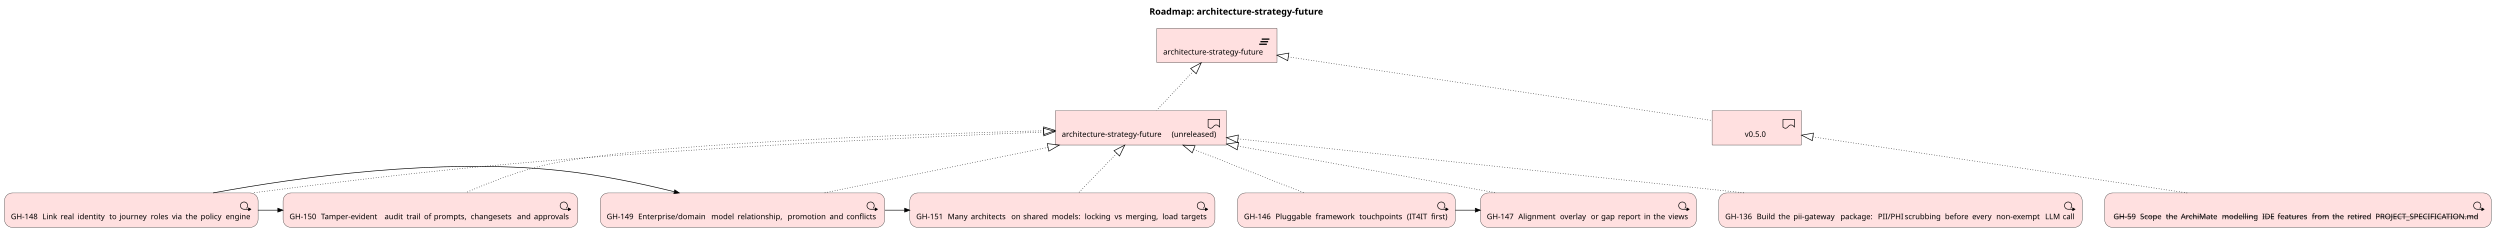
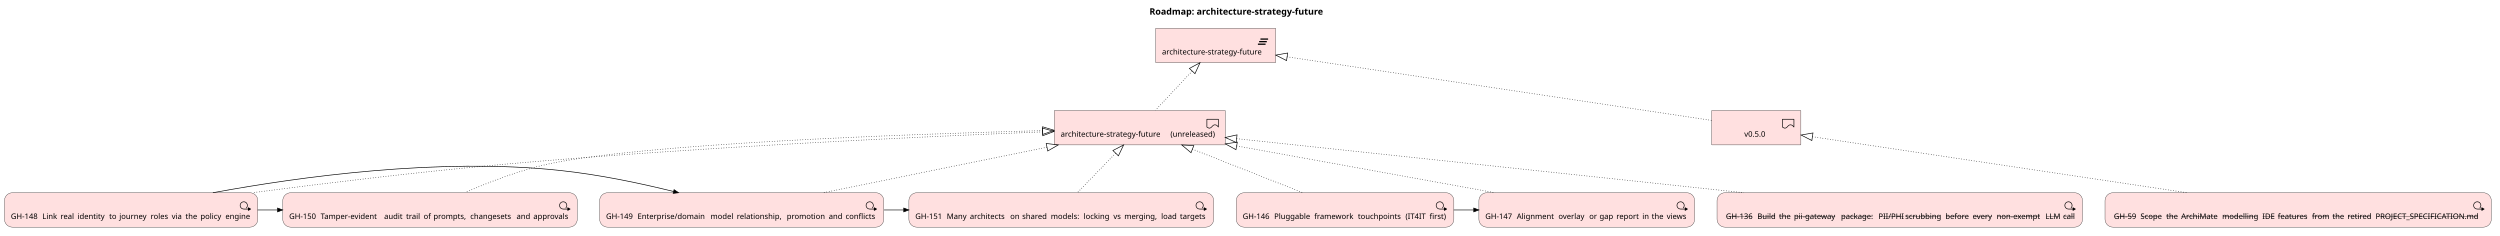
- <svg xmlns="http://www.w3.org/2000/svg" version="1.1" data-diagram-type="DESCRIPTION" style="width:3917px;height:370px;background:#FFFFFF;" width="3917px" height="370px" viewBox="0 0 3917 370" zoomAndPan="magnify" preserveAspectRatio="none" contentStyleType="text/css">
+ <svg xmlns="http://www.w3.org/2000/svg" version="1.1" data-diagram-type="DESCRIPTION" style="width:3921px;height:370px;background:#FFFFFF;" width="3921px" height="370px" viewBox="0 0 3921 370" zoomAndPan="magnify" preserveAspectRatio="none" contentStyleType="text/css">
  <defs />
  <g font-family="sans-serif" lengthAdjust="spacing">
    <g class="title" data-source-line="3">
-       <text x="1800.786" y="22.995" fill="#000" font-size="14" textLength="308.807" font-weight="700">Roadmap: architecture-strategy-future</text>
+       <text x="1802.786" y="22.995" fill="#000" font-size="14" textLength="308.807" font-weight="700">Roadmap: architecture-strategy-future</text>
    </g>
    <g class="entity" data-qualified-name="e_idfa88da4631d754" id="ent0001" data-source-line="314">
      <rect x="1653.5" y="173.297" width="268.332" height="53.969" fill="#FFE0E0" style="stroke:#181818;stroke-width:0.5;" rx="0.5" ry="0.5" />
      <path d="M1892.877,186.577 A0.5,0.5 0 0 0 1892.377,187.077 L1892.377,199.284 A0.5,0.5 0 0 0 1892.578,199.686 C1894.45,201.081 1895.945,201.598 1897.231,201.495 C1898.516,201.392 1899.497,200.671 1900.334,199.846 C1901.172,199.022 1901.905,198.076 1902.713,197.374 C1903.521,196.671 1904.361,196.212 1905.508,196.245 C1906.941,196.287 1907.836,196.75 1908.578,197.388 C1909.32,198.025 1909.888,198.86 1910.557,199.616 A0.5,0.5 0 0 0 1911.432,199.286 C1911.435,196.837 1911.432,187.077 1911.432,187.077 A0.5,0.5 0 0 0 1910.932,186.577 M1893.377,187.577 L1910.432,187.577 C1910.432,188.234 1910.434,194.724 1910.432,197.975 C1910.056,197.513 1909.737,197.062 1909.231,196.627 C1908.358,195.877 1907.185,195.292 1905.537,195.244 C1904.097,195.203 1902.97,195.824 1902.057,196.617 C1901.144,197.411 1900.402,198.376 1899.633,199.133 C1898.864,199.89 1898.109,200.42 1897.151,200.496 C1896.235,200.569 1895.019,200.178 1893.377,199" fill="#000" />
      <text x="1663.5" y="214.436" fill="#000" font-size="12" textLength="168.305" font-family="Verdana">architecture-strategy-future</text>
      <text x="1831.805" y="214.436" fill="#000" font-size="12" font-family="Verdana"> </text>
      <text x="1835.619" y="214.436" fill="#000" font-size="12" textLength="76.213" font-family="Verdana">(unreleased)</text>
    </g>
    <g class="entity" data-qualified-name="e_iddbc122391d5f56" id="ent0002" data-source-line="314">
-       <rect x="2682.5" y="173.297" width="140" height="53.969" fill="#FFE0E0" style="stroke:#181818;stroke-width:0.5;" rx="0.5" ry="0.5" />
-       <path d="M2793.545,186.577 A0.5,0.5 0 0 0 2793.045,187.077 L2793.045,199.284 A0.5,0.5 0 0 0 2793.246,199.686 C2795.117,201.081 2796.613,201.598 2797.898,201.495 C2799.184,201.392 2800.164,200.671 2801.002,199.846 C2801.84,199.022 2802.573,198.076 2803.381,197.374 C2804.189,196.671 2805.029,196.212 2806.176,196.245 C2807.609,196.287 2808.504,196.75 2809.246,197.388 C2809.988,198.025 2810.556,198.86 2811.225,199.616 A0.5,0.5 0 0 0 2812.1,199.286 C2812.103,196.837 2812.1,187.077 2812.1,187.077 A0.5,0.5 0 0 0 2811.6,186.577 M2794.045,187.577 L2811.1,187.577 C2811.1,188.234 2811.102,194.724 2811.1,197.975 C2810.724,197.513 2810.405,197.062 2809.899,196.627 C2809.026,195.877 2807.853,195.292 2806.205,195.244 C2804.765,195.203 2803.638,195.824 2802.725,196.617 C2801.812,197.411 2801.07,198.376 2800.301,199.133 C2799.532,199.89 2798.777,200.42 2797.819,200.496 C2796.903,200.569 2795.687,200.178 2794.045,199" fill="#000" />
-       <text x="2733.683" y="214.436" fill="#000" font-size="12" textLength="37.635" font-family="Verdana">v0.5.0</text>
+       <rect x="2684.5" y="173.297" width="140" height="53.969" fill="#FFE0E0" style="stroke:#181818;stroke-width:0.5;" rx="0.5" ry="0.5" />
+       <path d="M2795.545,186.577 A0.5,0.5 0 0 0 2795.045,187.077 L2795.045,199.284 A0.5,0.5 0 0 0 2795.246,199.686 C2797.117,201.081 2798.613,201.598 2799.898,201.495 C2801.184,201.392 2802.164,200.671 2803.002,199.846 C2803.84,199.022 2804.573,198.076 2805.381,197.374 C2806.189,196.671 2807.029,196.212 2808.176,196.245 C2809.609,196.287 2810.504,196.75 2811.246,197.388 C2811.988,198.025 2812.556,198.86 2813.225,199.616 A0.5,0.5 0 0 0 2814.1,199.286 C2814.103,196.837 2814.1,187.077 2814.1,187.077 A0.5,0.5 0 0 0 2813.6,186.577 M2796.045,187.577 L2813.1,187.577 C2813.1,188.234 2813.102,194.724 2813.1,197.975 C2812.724,197.513 2812.405,197.062 2811.899,196.627 C2811.026,195.877 2809.853,195.292 2808.205,195.244 C2806.765,195.203 2805.638,195.824 2804.725,196.617 C2803.812,197.411 2803.07,198.376 2802.301,199.133 C2801.532,199.89 2800.777,200.42 2799.819,200.496 C2798.903,200.569 2797.687,200.178 2796.045,199" fill="#000" />
+       <text x="2735.683" y="214.436" fill="#000" font-size="12" textLength="37.635" font-family="Verdana">v0.5.0</text>
    </g>
    <g class="entity" data-qualified-name="e_id29b6db45badb5c" id="ent0003" data-source-line="320">
      <rect x="1812.5" y="44.297" width="188.305" height="53.969" fill="#FFE0E0" style="stroke:#181818;stroke-width:0.5;" rx="0.5" ry="0.5" />
      <path d="M1976.878,60.297 L1976.878,62.297 L1988.897,62.297 L1988.897,60.297 M1974.842,64.318 L1974.842,66.318 L1986.862,66.318 L1986.862,64.318 M1972.901,68.318 L1972.901,70.319 L1984.922,70.319 L1984.922,68.318" fill="#000" />
      <text x="1822.5" y="85.436" fill="#000" font-size="12" textLength="168.305" font-family="Verdana">architecture-strategy-future</text>
    </g>
    <g class="entity" data-qualified-name="e_idba39f660790450" id="ent0004" data-source-line="311">
      <rect x="2319.5" y="302.297" width="338.398" height="53.969" fill="#FFE0E0" style="stroke:#181818;stroke-width:0.5;" rx="12.5" ry="12.5" />
      <path d="M2636.205,315.977 C2635.944,315.961 2635.68,315.962 2635.417,315.98 C2634.714,316.028 2634.011,316.197 2633.337,316.494 C2630.642,317.681 2629.151,320.606 2629.772,323.485 C2630.386,326.329 2632.899,328.364 2635.799,328.384 A0.5,0.5 0 0 0 2635.841,328.386 L2642.419,328.386 L2642.419,330.13 A0.5,0.5 0 0 0 2643.173,330.56 L2647.009,328.318 A0.5,0.5 0 0 0 2647.071,328.166 A0.5,0.5 0 0 0 2647.19,328.133 A0.5,0.5 0 0 0 2647.147,327.978 A0.5,0.5 0 0 0 2647.046,327.607 A0.5,0.5 0 0 0 2647.003,327.451 L2643.167,325.263 A0.5,0.5 0 0 0 2642.419,325.697 L2642.419,327.386 L2635.944,327.386 A0.5,0.5 0 0 0 2635.894,327.384 C2633.417,327.409 2631.271,325.696 2630.749,323.275 C2630.226,320.854 2631.475,318.407 2633.741,317.408 C2636.007,316.409 2638.655,317.141 2640.089,319.16 C2641.523,321.179 2641.341,323.919 2639.651,325.73 A0.5,0.5 0 0 0 2639.675,326.437 A0.5,0.5 0 0 0 2640.382,326.412 C2642.391,324.258 2642.611,320.981 2640.905,318.58 C2639.786,317.004 2638.037,316.086 2636.205,315.977" fill="#000" />
      <text x="2329.5" y="343.436" fill="#000" font-size="12" textLength="45.557" font-family="Verdana">GH-147</text>
      <text x="2375.057" y="343.436" fill="#000" font-size="12" font-family="Verdana"> </text>
      <text x="2378.871" y="343.436" fill="#000" font-size="12" textLength="61.482" font-family="Verdana">Alignment</text>
      <text x="2440.354" y="343.436" fill="#000" font-size="12" font-family="Verdana"> </text>
      <text x="2444.168" y="343.436" fill="#000" font-size="12" textLength="44.549" font-family="Verdana">overlay</text>
      <text x="2488.717" y="343.436" fill="#000" font-size="12" font-family="Verdana"> </text>
      <text x="2492.531" y="343.436" fill="#000" font-size="12" textLength="12.275" font-family="Verdana">or</text>
      <text x="2504.807" y="343.436" fill="#000" font-size="12" font-family="Verdana"> </text>
      <text x="2508.621" y="343.436" fill="#000" font-size="12" textLength="22.588" font-family="Verdana">gap</text>
      <text x="2531.209" y="343.436" fill="#000" font-size="12" font-family="Verdana"> </text>
      <text x="2535.023" y="343.436" fill="#000" font-size="12" textLength="36.914" font-family="Verdana">report</text>
      <text x="2571.938" y="343.436" fill="#000" font-size="12" font-family="Verdana"> </text>
      <text x="2575.752" y="343.436" fill="#000" font-size="12" textLength="10.939" font-family="Verdana">in</text>
      <text x="2586.691" y="343.436" fill="#000" font-size="12" font-family="Verdana"> </text>
      <text x="2590.506" y="343.436" fill="#000" font-size="12" textLength="19.693" font-family="Verdana">the</text>
      <text x="2610.199" y="343.436" fill="#000" font-size="12" font-family="Verdana"> </text>
      <text x="2614.014" y="343.436" fill="#000" font-size="12" textLength="33.885" font-family="Verdana">views</text>
    </g>
    <g class="entity" data-qualified-name="e_idc21d5f17bfc154" id="ent0005" data-source-line="311">
-       <rect x="2693" y="302.297" width="569.416" height="53.969" fill="#FFE0E0" style="stroke:#181818;stroke-width:0.5;" rx="12.5" ry="12.5" />
-       <path d="M3240.723,315.977 C3240.461,315.961 3240.198,315.962 3239.934,315.98 C3239.232,316.028 3238.528,316.197 3237.854,316.494 C3235.159,317.681 3233.668,320.606 3234.29,323.485 C3234.904,326.329 3237.416,328.364 3240.316,328.384 A0.5,0.5 0 0 0 3240.358,328.386 L3246.937,328.386 L3246.937,330.13 A0.5,0.5 0 0 0 3247.691,330.56 L3251.526,328.318 A0.5,0.5 0 0 0 3251.589,328.166 A0.5,0.5 0 0 0 3251.708,328.133 A0.5,0.5 0 0 0 3251.665,327.978 A0.5,0.5 0 0 0 3251.564,327.607 A0.5,0.5 0 0 0 3251.52,327.451 L3247.684,325.263 A0.5,0.5 0 0 0 3246.937,325.697 L3246.937,327.386 L3240.461,327.386 A0.5,0.5 0 0 0 3240.411,327.384 C3237.935,327.409 3235.789,325.696 3235.266,323.275 C3234.744,320.854 3235.992,318.407 3238.259,317.408 C3240.525,316.409 3243.172,317.141 3244.606,319.16 C3246.04,321.179 3245.858,323.919 3244.169,325.73 A0.5,0.5 0 0 0 3244.193,326.437 A0.5,0.5 0 0 0 3244.899,326.412 C3246.909,324.258 3247.128,320.981 3245.423,318.58 C3244.304,317.004 3242.555,316.086 3240.723,315.977" fill="#000" />
-       <text x="2703" y="343.436" fill="#000" font-size="12" textLength="45.557" font-family="Verdana">GH-136</text>
-       <text x="2748.557" y="343.436" fill="#000" font-size="12" font-family="Verdana"> </text>
-       <text x="2752.371" y="343.436" fill="#000" font-size="12" textLength="30.123" font-family="Verdana">Build</text>
-       <text x="2782.494" y="343.436" fill="#000" font-size="12" font-family="Verdana"> </text>
-       <text x="2786.309" y="343.436" fill="#000" font-size="12" textLength="19.693" font-family="Verdana">the</text>
-       <text x="2806.002" y="343.436" fill="#000" font-size="12" font-family="Verdana"> </text>
-       <text x="2809.816" y="343.436" fill="#000" font-size="12" textLength="69.943" font-family="Verdana">pii-gateway</text>
-       <text x="2879.76" y="343.436" fill="#000" font-size="12" font-family="Verdana"> </text>
-       <text x="2883.574" y="343.436" fill="#000" font-size="12" textLength="54.914" font-family="Verdana">package:</text>
-       <text x="2938.488" y="343.436" fill="#000" font-size="12" font-family="Verdana"> </text>
-       <text x="2942.303" y="343.436" fill="#000" font-size="12" textLength="38.156" font-family="Verdana">PII/PHI</text>
-       <text x="2980.459" y="343.436" fill="#000" font-size="12" font-family="Verdana"> </text>
-       <text x="2984.273" y="343.436" fill="#000" font-size="12" textLength="59.18" font-family="Verdana">scrubbing</text>
-       <text x="3043.453" y="343.436" fill="#000" font-size="12" font-family="Verdana"> </text>
-       <text x="3047.268" y="343.436" fill="#000" font-size="12" textLength="38.883" font-family="Verdana">before</text>
-       <text x="3086.15" y="343.436" fill="#000" font-size="12" font-family="Verdana"> </text>
-       <text x="3089.965" y="343.436" fill="#000" font-size="12" textLength="33.902" font-family="Verdana">every</text>
-       <text x="3123.867" y="343.436" fill="#000" font-size="12" font-family="Verdana"> </text>
-       <text x="3127.682" y="343.436" fill="#000" font-size="12" textLength="72.762" font-family="Verdana">non-exempt</text>
-       <text x="3200.443" y="343.436" fill="#000" font-size="12" font-family="Verdana"> </text>
-       <text x="3204.258" y="343.436" fill="#000" font-size="12" textLength="23.725" font-family="Verdana">LLM</text>
-       <text x="3227.982" y="343.436" fill="#000" font-size="12" font-family="Verdana"> </text>
-       <text x="3231.797" y="343.436" fill="#000" font-size="12" textLength="20.619" font-family="Verdana">call</text>
+       <rect x="2693" y="302.297" width="573.23" height="53.969" fill="#FFE0E0" style="stroke:#181818;stroke-width:0.5;" rx="12.5" ry="12.5" />
+       <path d="M3244.537,315.977 C3244.276,315.961 3244.012,315.962 3243.749,315.98 C3243.046,316.028 3242.343,316.197 3241.669,316.494 C3238.974,317.681 3237.483,320.606 3238.104,323.485 C3238.718,326.329 3241.231,328.364 3244.131,328.384 A0.5,0.5 0 0 0 3244.173,328.386 L3250.751,328.386 L3250.751,330.13 A0.5,0.5 0 0 0 3251.505,330.56 L3255.341,328.318 A0.5,0.5 0 0 0 3255.403,328.166 A0.5,0.5 0 0 0 3255.522,328.133 A0.5,0.5 0 0 0 3255.479,327.978 A0.5,0.5 0 0 0 3255.378,327.607 A0.5,0.5 0 0 0 3255.335,327.451 L3251.499,325.263 A0.5,0.5 0 0 0 3250.751,325.697 L3250.751,327.386 L3244.276,327.386 A0.5,0.5 0 0 0 3244.226,327.384 C3241.75,327.409 3239.604,325.696 3239.081,323.275 C3238.558,320.854 3239.807,318.407 3242.073,317.408 C3244.339,316.409 3246.987,317.141 3248.421,319.16 C3249.855,321.179 3249.673,323.919 3247.983,325.73 A0.5,0.5 0 0 0 3248.007,326.437 A0.5,0.5 0 0 0 3248.714,326.412 C3250.723,324.258 3250.943,320.981 3249.237,318.58 C3248.118,317.004 3246.369,316.086 3244.537,315.977" fill="#000" />
+       <text x="2703" y="343.436" fill="#000" font-size="12" font-family="Verdana"> </text>
+       <text x="2706.814" y="343.436" fill="#000" font-size="12" textLength="45.557" text-decoration="line-through" font-family="Verdana">GH-136</text>
+       <text x="2752.371" y="343.436" fill="#000" font-size="12" text-decoration="line-through" font-family="Verdana"> </text>
+       <text x="2756.186" y="343.436" fill="#000" font-size="12" textLength="30.123" text-decoration="line-through" font-family="Verdana">Build</text>
+       <text x="2786.309" y="343.436" fill="#000" font-size="12" text-decoration="line-through" font-family="Verdana"> </text>
+       <text x="2790.123" y="343.436" fill="#000" font-size="12" textLength="19.693" text-decoration="line-through" font-family="Verdana">the</text>
+       <text x="2809.816" y="343.436" fill="#000" font-size="12" text-decoration="line-through" font-family="Verdana"> </text>
+       <text x="2813.631" y="343.436" fill="#000" font-size="12" textLength="69.943" text-decoration="line-through" font-family="Verdana">pii-gateway</text>
+       <text x="2883.574" y="343.436" fill="#000" font-size="12" text-decoration="line-through" font-family="Verdana"> </text>
+       <text x="2887.389" y="343.436" fill="#000" font-size="12" textLength="54.914" text-decoration="line-through" font-family="Verdana">package:</text>
+       <text x="2942.303" y="343.436" fill="#000" font-size="12" text-decoration="line-through" font-family="Verdana"> </text>
+       <text x="2946.117" y="343.436" fill="#000" font-size="12" textLength="38.156" text-decoration="line-through" font-family="Verdana">PII/PHI</text>
+       <text x="2984.273" y="343.436" fill="#000" font-size="12" text-decoration="line-through" font-family="Verdana"> </text>
+       <text x="2988.088" y="343.436" fill="#000" font-size="12" textLength="59.18" text-decoration="line-through" font-family="Verdana">scrubbing</text>
+       <text x="3047.268" y="343.436" fill="#000" font-size="12" text-decoration="line-through" font-family="Verdana"> </text>
+       <text x="3051.082" y="343.436" fill="#000" font-size="12" textLength="38.883" text-decoration="line-through" font-family="Verdana">before</text>
+       <text x="3089.965" y="343.436" fill="#000" font-size="12" text-decoration="line-through" font-family="Verdana"> </text>
+       <text x="3093.779" y="343.436" fill="#000" font-size="12" textLength="33.902" text-decoration="line-through" font-family="Verdana">every</text>
+       <text x="3127.682" y="343.436" fill="#000" font-size="12" text-decoration="line-through" font-family="Verdana"> </text>
+       <text x="3131.496" y="343.436" fill="#000" font-size="12" textLength="72.762" text-decoration="line-through" font-family="Verdana">non-exempt</text>
+       <text x="3204.258" y="343.436" fill="#000" font-size="12" text-decoration="line-through" font-family="Verdana"> </text>
+       <text x="3208.072" y="343.436" fill="#000" font-size="12" textLength="23.725" text-decoration="line-through" font-family="Verdana">LLM</text>
+       <text x="3231.797" y="343.436" fill="#000" font-size="12" text-decoration="line-through" font-family="Verdana"> </text>
+       <text x="3235.611" y="343.436" fill="#000" font-size="12" textLength="20.619" text-decoration="line-through" font-family="Verdana">call</text>
    </g>
    <g class="entity" data-qualified-name="e_id475f7d8d81625e" id="ent0006" data-source-line="311">
      <rect x="940.5" y="302.297" width="445.613" height="53.969" fill="#FFE0E0" style="stroke:#181818;stroke-width:0.5;" rx="12.5" ry="12.5" />
      <path d="M1364.42,315.977 C1364.159,315.961 1363.895,315.962 1363.632,315.98 C1362.929,316.028 1362.226,316.197 1361.552,316.494 C1358.857,317.681 1357.366,320.606 1357.987,323.485 C1358.601,326.329 1361.113,328.364 1364.014,328.384 A0.5,0.5 0 0 0 1364.055,328.386 L1370.634,328.386 L1370.634,330.13 A0.5,0.5 0 0 0 1371.388,330.56 L1375.224,328.318 A0.5,0.5 0 0 0 1375.286,328.166 A0.5,0.5 0 0 0 1375.405,328.133 A0.5,0.5 0 0 0 1375.362,327.978 A0.5,0.5 0 0 0 1375.261,327.607 A0.5,0.5 0 0 0 1375.218,327.451 L1371.382,325.263 A0.5,0.5 0 0 0 1370.634,325.697 L1370.634,327.386 L1364.159,327.386 A0.5,0.5 0 0 0 1364.109,327.384 C1361.632,327.409 1359.486,325.696 1358.964,323.275 C1358.441,320.854 1359.69,318.407 1361.956,317.408 C1364.222,316.409 1366.87,317.141 1368.304,319.16 C1369.738,321.179 1369.555,323.919 1367.866,325.73 A0.5,0.5 0 0 0 1367.89,326.437 A0.5,0.5 0 0 0 1368.597,326.412 C1370.606,324.258 1370.826,320.981 1369.12,318.58 C1368.001,317.004 1366.252,316.086 1364.42,315.977" fill="#000" />
      <text x="950.5" y="343.436" fill="#000" font-size="12" textLength="45.557" font-family="Verdana">GH-149</text>
      <text x="996.057" y="343.436" fill="#000" font-size="12" font-family="Verdana"> </text>
      <text x="999.871" y="343.436" fill="#000" font-size="12" textLength="110.713" font-family="Verdana">Enterprise/domain</text>
      <text x="1110.584" y="343.436" fill="#000" font-size="12" font-family="Verdana"> </text>
      <text x="1114.398" y="343.436" fill="#000" font-size="12" textLength="37.365" font-family="Verdana">model</text>
      <text x="1151.764" y="343.436" fill="#000" font-size="12" font-family="Verdana"> </text>
      <text x="1155.578" y="343.436" fill="#000" font-size="12" textLength="74.613" font-family="Verdana">relationship,</text>
      <text x="1230.191" y="343.436" fill="#000" font-size="12" font-family="Verdana"> </text>
      <text x="1234.006" y="343.436" fill="#000" font-size="12" textLength="61.91" font-family="Verdana">promotion</text>
      <text x="1295.916" y="343.436" fill="#000" font-size="12" font-family="Verdana"> </text>
      <text x="1299.73" y="343.436" fill="#000" font-size="12" textLength="22.576" font-family="Verdana">and</text>
      <text x="1322.307" y="343.436" fill="#000" font-size="12" font-family="Verdana"> </text>
      <text x="1326.121" y="343.436" fill="#000" font-size="12" textLength="49.992" font-family="Verdana">conflicts</text>
    </g>
    <g class="entity" data-qualified-name="e_id1fe641b3e9025f" id="ent0007" data-source-line="311">
      <rect x="7" y="302.297" width="397.396" height="53.969" fill="#FFE0E0" style="stroke:#181818;stroke-width:0.5;" rx="12.5" ry="12.5" />
      <path d="M382.703,315.977 C382.442,315.961 382.178,315.962 381.915,315.98 C381.212,316.028 380.509,316.197 379.835,316.494 C377.14,317.681 375.649,320.606 376.27,323.485 C376.884,326.329 379.397,328.364 382.297,328.384 A0.5,0.5 0 0 0 382.339,328.386 L388.917,328.386 L388.917,330.13 A0.5,0.5 0 0 0 389.671,330.56 L393.507,328.318 A0.5,0.5 0 0 0 393.569,328.166 A0.5,0.5 0 0 0 393.688,328.133 A0.5,0.5 0 0 0 393.645,327.978 A0.5,0.5 0 0 0 393.544,327.607 A0.5,0.5 0 0 0 393.501,327.451 L389.665,325.263 A0.5,0.5 0 0 0 388.917,325.697 L388.917,327.386 L382.442,327.386 A0.5,0.5 0 0 0 382.392,327.384 C379.916,327.409 377.77,325.696 377.247,323.275 C376.724,320.854 377.973,318.407 380.239,317.408 C382.505,316.409 385.153,317.141 386.587,319.16 C388.021,321.179 387.839,323.919 386.149,325.73 A0.5,0.5 0 0 0 386.173,326.437 A0.5,0.5 0 0 0 386.88,326.412 C388.889,324.258 389.109,320.981 387.403,318.58 C386.284,317.004 384.535,316.086 382.703,315.977" fill="#000" />
      <text x="17" y="343.436" fill="#000" font-size="12" textLength="45.557" font-family="Verdana">GH-148</text>
      <text x="62.557" y="343.436" fill="#000" font-size="12" font-family="Verdana"> </text>
      <text x="66.371" y="343.436" fill="#000" font-size="12" textLength="24.574" font-family="Verdana">Link</text>
      <text x="90.945" y="343.436" fill="#000" font-size="12" font-family="Verdana"> </text>
      <text x="94.76" y="343.436" fill="#000" font-size="12" textLength="23.004" font-family="Verdana">real</text>
      <text x="117.764" y="343.436" fill="#000" font-size="12" font-family="Verdana"> </text>
      <text x="121.578" y="343.436" fill="#000" font-size="12" textLength="45.785" font-family="Verdana">identity</text>
      <text x="167.363" y="343.436" fill="#000" font-size="12" font-family="Verdana"> </text>
      <text x="171.178" y="343.436" fill="#000" font-size="12" textLength="12.047" font-family="Verdana">to</text>
      <text x="183.225" y="343.436" fill="#000" font-size="12" font-family="Verdana"> </text>
      <text x="187.039" y="343.436" fill="#000" font-size="12" textLength="45.305" font-family="Verdana">journey</text>
      <text x="232.344" y="343.436" fill="#000" font-size="12" font-family="Verdana"> </text>
      <text x="236.158" y="343.436" fill="#000" font-size="12" textLength="29.244" font-family="Verdana">roles</text>
      <text x="265.402" y="343.436" fill="#000" font-size="12" font-family="Verdana"> </text>
      <text x="269.217" y="343.436" fill="#000" font-size="12" textLength="17.789" font-family="Verdana">via</text>
      <text x="287.006" y="343.436" fill="#000" font-size="12" font-family="Verdana"> </text>
      <text x="290.82" y="343.436" fill="#000" font-size="12" textLength="19.693" font-family="Verdana">the</text>
      <text x="310.514" y="343.436" fill="#000" font-size="12" font-family="Verdana"> </text>
      <text x="314.328" y="343.436" fill="#000" font-size="12" textLength="35.326" font-family="Verdana">policy</text>
      <text x="349.654" y="343.436" fill="#000" font-size="12" font-family="Verdana"> </text>
      <text x="353.469" y="343.436" fill="#000" font-size="12" textLength="40.928" font-family="Verdana">engine</text>
    </g>
    <g class="entity" data-qualified-name="e_idbf7ff6872c5d57" id="ent0008" data-source-line="311">
      <rect x="1425.5" y="302.297" width="478.057" height="53.969" fill="#FFE0E0" style="stroke:#181818;stroke-width:0.5;" rx="12.5" ry="12.5" />
      <path d="M1881.864,315.977 C1881.602,315.961 1881.339,315.962 1881.075,315.98 C1880.373,316.028 1879.669,316.197 1878.995,316.494 C1876.3,317.681 1874.809,320.606 1875.43,323.485 C1876.044,326.329 1878.557,328.364 1881.457,328.384 A0.5,0.5 0 0 0 1881.499,328.386 L1888.077,328.386 L1888.077,330.13 A0.5,0.5 0 0 0 1888.831,330.56 L1892.667,328.318 A0.5,0.5 0 0 0 1892.73,328.166 A0.5,0.5 0 0 0 1892.848,328.133 A0.5,0.5 0 0 0 1892.806,327.978 A0.5,0.5 0 0 0 1892.704,327.607 A0.5,0.5 0 0 0 1892.661,327.451 L1888.825,325.263 A0.5,0.5 0 0 0 1888.077,325.697 L1888.077,327.386 L1881.602,327.386 A0.5,0.5 0 0 0 1881.552,327.384 C1879.076,327.409 1876.93,325.696 1876.407,323.275 C1875.885,320.854 1877.133,318.407 1879.399,317.408 C1881.665,316.409 1884.313,317.141 1885.747,319.16 C1887.181,321.179 1886.999,323.919 1885.309,325.73 A0.5,0.5 0 0 0 1885.333,326.437 A0.5,0.5 0 0 0 1886.04,326.412 C1888.049,324.258 1888.269,320.981 1886.564,318.58 C1885.444,317.004 1883.695,316.086 1881.864,315.977" fill="#000" />
      <text x="1435.5" y="343.436" fill="#000" font-size="12" textLength="45.557" font-family="Verdana">GH-151</text>
      <text x="1481.057" y="343.436" fill="#000" font-size="12" font-family="Verdana"> </text>
      <text x="1484.871" y="343.436" fill="#000" font-size="12" textLength="32.414" font-family="Verdana">Many</text>
      <text x="1517.285" y="343.436" fill="#000" font-size="12" font-family="Verdana"> </text>
      <text x="1521.1" y="343.436" fill="#000" font-size="12" textLength="59.467" font-family="Verdana">architects</text>
      <text x="1580.566" y="343.436" fill="#000" font-size="12" font-family="Verdana"> </text>
      <text x="1584.381" y="343.436" fill="#000" font-size="12" textLength="14.947" font-family="Verdana">on</text>
      <text x="1599.328" y="343.436" fill="#000" font-size="12" font-family="Verdana"> </text>
      <text x="1603.143" y="343.436" fill="#000" font-size="12" textLength="41.145" font-family="Verdana">shared</text>
      <text x="1644.287" y="343.436" fill="#000" font-size="12" font-family="Verdana"> </text>
      <text x="1648.102" y="343.436" fill="#000" font-size="12" textLength="47.66" font-family="Verdana">models:</text>
      <text x="1695.762" y="343.436" fill="#000" font-size="12" font-family="Verdana"> </text>
      <text x="1699.576" y="343.436" fill="#000" font-size="12" textLength="42.779" font-family="Verdana">locking</text>
      <text x="1742.355" y="343.436" fill="#000" font-size="12" font-family="Verdana"> </text>
      <text x="1746.17" y="343.436" fill="#000" font-size="12" textLength="13.354" font-family="Verdana">vs</text>
      <text x="1759.523" y="343.436" fill="#000" font-size="12" font-family="Verdana"> </text>
      <text x="1763.338" y="343.436" fill="#000" font-size="12" textLength="53.994" font-family="Verdana">merging,</text>
      <text x="1817.332" y="343.436" fill="#000" font-size="12" font-family="Verdana"> </text>
      <text x="1821.146" y="343.436" fill="#000" font-size="12" textLength="25.646" font-family="Verdana">load</text>
      <text x="1846.793" y="343.436" fill="#000" font-size="12" font-family="Verdana"> </text>
      <text x="1850.607" y="343.436" fill="#000" font-size="12" textLength="42.949" font-family="Verdana">targets</text>
    </g>
    <g class="entity" data-qualified-name="e_id81038a1635065b" id="ent0009" data-source-line="311">
      <rect x="1939" y="302.297" width="341.246" height="53.969" fill="#FFE0E0" style="stroke:#181818;stroke-width:0.5;" rx="12.5" ry="12.5" />
      <path d="M2258.553,315.977 C2258.291,315.961 2258.028,315.962 2257.765,315.98 C2257.062,316.028 2256.358,316.197 2255.685,316.494 C2252.989,317.681 2251.498,320.606 2252.12,323.485 C2252.734,326.329 2255.246,328.364 2258.146,328.384 A0.5,0.5 0 0 0 2258.188,328.386 L2264.767,328.386 L2264.767,330.13 A0.5,0.5 0 0 0 2265.521,330.56 L2269.357,328.318 A0.5,0.5 0 0 0 2269.419,328.166 A0.5,0.5 0 0 0 2269.538,328.133 A0.5,0.5 0 0 0 2269.495,327.978 A0.5,0.5 0 0 0 2269.394,327.607 A0.5,0.5 0 0 0 2269.35,327.451 L2265.514,325.263 A0.5,0.5 0 0 0 2264.767,325.697 L2264.767,327.386 L2258.292,327.386 A0.5,0.5 0 0 0 2258.241,327.384 C2255.765,327.409 2253.619,325.696 2253.097,323.275 C2252.574,320.854 2253.822,318.407 2256.089,317.408 C2258.355,316.409 2261.003,317.141 2262.437,319.16 C2263.871,321.179 2263.688,323.919 2261.999,325.73 A0.5,0.5 0 0 0 2262.023,326.437 A0.5,0.5 0 0 0 2262.73,326.412 C2264.739,324.258 2264.958,320.981 2263.253,318.58 C2262.134,317.004 2260.385,316.086 2258.553,315.977" fill="#000" />
      <text x="1949" y="343.436" fill="#000" font-size="12" textLength="45.557" font-family="Verdana">GH-146</text>
      <text x="1994.557" y="343.436" fill="#000" font-size="12" font-family="Verdana"> </text>
      <text x="1998.371" y="343.436" fill="#000" font-size="12" textLength="59.098" font-family="Verdana">Pluggable</text>
      <text x="2057.469" y="343.436" fill="#000" font-size="12" font-family="Verdana"> </text>
      <text x="2061.283" y="343.436" fill="#000" font-size="12" textLength="64.623" font-family="Verdana">framework</text>
      <text x="2125.906" y="343.436" fill="#000" font-size="12" font-family="Verdana"> </text>
      <text x="2129.721" y="343.436" fill="#000" font-size="12" textLength="70.711" font-family="Verdana">touchpoints</text>
      <text x="2200.432" y="343.436" fill="#000" font-size="12" font-family="Verdana"> </text>
      <text x="2204.246" y="343.436" fill="#000" font-size="12" textLength="34.055" font-family="Verdana">(IT4IT</text>
      <text x="2238.301" y="343.436" fill="#000" font-size="12" font-family="Verdana"> </text>
      <text x="2242.115" y="343.436" fill="#000" font-size="12" textLength="28.131" font-family="Verdana">first)</text>
    </g>
    <g class="entity" data-qualified-name="e_id4608a4b3ca8a52" id="ent0010" data-source-line="311">
-       <rect x="3297.5" y="302.297" width="605.879" height="53.969" fill="#FFE0E0" style="stroke:#181818;stroke-width:0.5;" rx="12.5" ry="12.5" />
-       <path d="M3881.686,315.977 C3881.424,315.961 3881.161,315.962 3880.897,315.98 C3880.195,316.028 3879.491,316.197 3878.817,316.494 C3876.122,317.681 3874.631,320.606 3875.253,323.485 C3875.867,326.329 3878.379,328.364 3881.279,328.384 A0.5,0.5 0 0 0 3881.321,328.386 L3887.899,328.386 L3887.899,330.13 A0.5,0.5 0 0 0 3888.653,330.56 L3892.489,328.318 A0.5,0.5 0 0 0 3892.552,328.166 A0.5,0.5 0 0 0 3892.671,328.133 A0.5,0.5 0 0 0 3892.628,327.978 A0.5,0.5 0 0 0 3892.527,327.607 A0.5,0.5 0 0 0 3892.483,327.451 L3888.647,325.263 A0.5,0.5 0 0 0 3887.899,325.697 L3887.899,327.386 L3881.424,327.386 A0.5,0.5 0 0 0 3881.374,327.384 C3878.898,327.409 3876.752,325.696 3876.229,323.275 C3875.707,320.854 3876.955,318.407 3879.221,317.408 C3881.488,316.409 3884.135,317.141 3885.569,319.16 C3887.003,321.179 3886.821,323.919 3885.132,325.73 A0.5,0.5 0 0 0 3885.155,326.437 A0.5,0.5 0 0 0 3885.862,326.412 C3887.872,324.258 3888.091,320.981 3886.386,318.58 C3885.267,317.004 3883.518,316.086 3881.686,315.977" fill="#000" />
-       <text x="3307.5" y="343.436" fill="#000" font-size="12" font-family="Verdana"> </text>
-       <text x="3311.314" y="343.436" fill="#000" font-size="12" textLength="37.922" text-decoration="line-through" font-family="Verdana">GH-59</text>
-       <text x="3349.236" y="343.436" fill="#000" font-size="12" text-decoration="line-through" font-family="Verdana"> </text>
-       <text x="3353.051" y="343.436" fill="#000" font-size="12" textLength="36.557" text-decoration="line-through" font-family="Verdana">Scope</text>
-       <text x="3389.607" y="343.436" fill="#000" font-size="12" text-decoration="line-through" font-family="Verdana"> </text>
-       <text x="3393.422" y="343.436" fill="#000" font-size="12" textLength="19.693" text-decoration="line-through" font-family="Verdana">the</text>
-       <text x="3413.115" y="343.436" fill="#000" font-size="12" text-decoration="line-through" font-family="Verdana"> </text>
-       <text x="3416.93" y="343.436" fill="#000" font-size="12" textLength="60.475" text-decoration="line-through" font-family="Verdana">ArchiMate</text>
-       <text x="3477.404" y="343.436" fill="#000" font-size="12" text-decoration="line-through" font-family="Verdana"> </text>
-       <text x="3481.219" y="343.436" fill="#000" font-size="12" textLength="59.256" text-decoration="line-through" font-family="Verdana">modelling</text>
-       <text x="3540.475" y="343.436" fill="#000" font-size="12" text-decoration="line-through" font-family="Verdana"> </text>
-       <text x="3544.289" y="343.436" fill="#000" font-size="12" textLength="20.361" text-decoration="line-through" font-family="Verdana">IDE</text>
-       <text x="3564.65" y="343.436" fill="#000" font-size="12" text-decoration="line-through" font-family="Verdana"> </text>
-       <text x="3568.465" y="343.436" fill="#000" font-size="12" textLength="49.84" text-decoration="line-through" font-family="Verdana">features</text>
-       <text x="3618.305" y="343.436" fill="#000" font-size="12" text-decoration="line-through" font-family="Verdana"> </text>
-       <text x="3622.119" y="343.436" fill="#000" font-size="12" textLength="28.189" text-decoration="line-through" font-family="Verdana">from</text>
-       <text x="3650.309" y="343.436" fill="#000" font-size="12" text-decoration="line-through" font-family="Verdana"> </text>
-       <text x="3654.123" y="343.436" fill="#000" font-size="12" textLength="19.693" text-decoration="line-through" font-family="Verdana">the</text>
-       <text x="3673.816" y="343.436" fill="#000" font-size="12" text-decoration="line-through" font-family="Verdana"> </text>
-       <text x="3677.631" y="343.436" fill="#000" font-size="12" textLength="40.289" text-decoration="line-through" font-family="Verdana">retired</text>
-       <text x="3717.92" y="343.436" fill="#000" font-size="12" text-decoration="line-through" font-family="Verdana"> </text>
-       <text x="3721.734" y="343.436" fill="#000" font-size="12" textLength="171.645" text-decoration="line-through" font-family="Verdana">PROJECT_SPECIFICATION.md</text>
+       <rect x="3301.5" y="302.297" width="605.879" height="53.969" fill="#FFE0E0" style="stroke:#181818;stroke-width:0.5;" rx="12.5" ry="12.5" />
+       <path d="M3885.686,315.977 C3885.424,315.961 3885.161,315.962 3884.897,315.98 C3884.195,316.028 3883.491,316.197 3882.817,316.494 C3880.122,317.681 3878.631,320.606 3879.253,323.485 C3879.867,326.329 3882.379,328.364 3885.279,328.384 A0.5,0.5 0 0 0 3885.321,328.386 L3891.899,328.386 L3891.899,330.13 A0.5,0.5 0 0 0 3892.653,330.56 L3896.489,328.318 A0.5,0.5 0 0 0 3896.552,328.166 A0.5,0.5 0 0 0 3896.671,328.133 A0.5,0.5 0 0 0 3896.628,327.978 A0.5,0.5 0 0 0 3896.527,327.607 A0.5,0.5 0 0 0 3896.483,327.451 L3892.647,325.263 A0.5,0.5 0 0 0 3891.899,325.697 L3891.899,327.386 L3885.424,327.386 A0.5,0.5 0 0 0 3885.374,327.384 C3882.898,327.409 3880.752,325.696 3880.229,323.275 C3879.707,320.854 3880.955,318.407 3883.221,317.408 C3885.488,316.409 3888.135,317.141 3889.569,319.16 C3891.003,321.179 3890.821,323.919 3889.132,325.73 A0.5,0.5 0 0 0 3889.155,326.437 A0.5,0.5 0 0 0 3889.862,326.412 C3891.872,324.258 3892.091,320.981 3890.386,318.58 C3889.267,317.004 3887.518,316.086 3885.686,315.977" fill="#000" />
+       <text x="3311.5" y="343.436" fill="#000" font-size="12" font-family="Verdana"> </text>
+       <text x="3315.314" y="343.436" fill="#000" font-size="12" textLength="37.922" text-decoration="line-through" font-family="Verdana">GH-59</text>
+       <text x="3353.236" y="343.436" fill="#000" font-size="12" text-decoration="line-through" font-family="Verdana"> </text>
+       <text x="3357.051" y="343.436" fill="#000" font-size="12" textLength="36.557" text-decoration="line-through" font-family="Verdana">Scope</text>
+       <text x="3393.607" y="343.436" fill="#000" font-size="12" text-decoration="line-through" font-family="Verdana"> </text>
+       <text x="3397.422" y="343.436" fill="#000" font-size="12" textLength="19.693" text-decoration="line-through" font-family="Verdana">the</text>
+       <text x="3417.115" y="343.436" fill="#000" font-size="12" text-decoration="line-through" font-family="Verdana"> </text>
+       <text x="3420.93" y="343.436" fill="#000" font-size="12" textLength="60.475" text-decoration="line-through" font-family="Verdana">ArchiMate</text>
+       <text x="3481.404" y="343.436" fill="#000" font-size="12" text-decoration="line-through" font-family="Verdana"> </text>
+       <text x="3485.219" y="343.436" fill="#000" font-size="12" textLength="59.256" text-decoration="line-through" font-family="Verdana">modelling</text>
+       <text x="3544.475" y="343.436" fill="#000" font-size="12" text-decoration="line-through" font-family="Verdana"> </text>
+       <text x="3548.289" y="343.436" fill="#000" font-size="12" textLength="20.361" text-decoration="line-through" font-family="Verdana">IDE</text>
+       <text x="3568.65" y="343.436" fill="#000" font-size="12" text-decoration="line-through" font-family="Verdana"> </text>
+       <text x="3572.465" y="343.436" fill="#000" font-size="12" textLength="49.84" text-decoration="line-through" font-family="Verdana">features</text>
+       <text x="3622.305" y="343.436" fill="#000" font-size="12" text-decoration="line-through" font-family="Verdana"> </text>
+       <text x="3626.119" y="343.436" fill="#000" font-size="12" textLength="28.189" text-decoration="line-through" font-family="Verdana">from</text>
+       <text x="3654.309" y="343.436" fill="#000" font-size="12" text-decoration="line-through" font-family="Verdana"> </text>
+       <text x="3658.123" y="343.436" fill="#000" font-size="12" textLength="19.693" text-decoration="line-through" font-family="Verdana">the</text>
+       <text x="3677.816" y="343.436" fill="#000" font-size="12" text-decoration="line-through" font-family="Verdana"> </text>
+       <text x="3681.631" y="343.436" fill="#000" font-size="12" textLength="40.289" text-decoration="line-through" font-family="Verdana">retired</text>
+       <text x="3721.92" y="343.436" fill="#000" font-size="12" text-decoration="line-through" font-family="Verdana"> </text>
+       <text x="3725.734" y="343.436" fill="#000" font-size="12" textLength="171.645" text-decoration="line-through" font-family="Verdana">PROJECT_SPECIFICATION.md</text>
    </g>
    <g class="entity" data-qualified-name="e_id61a4cee8eed751" id="ent0011" data-source-line="311">
      <rect x="443.5" y="302.297" width="461.885" height="53.969" fill="#FFE0E0" style="stroke:#181818;stroke-width:0.5;" rx="12.5" ry="12.5" />
      <path d="M883.692,315.977 C883.43,315.961 883.167,315.962 882.903,315.98 C882.201,316.028 881.497,316.197 880.823,316.494 C878.128,317.681 876.637,320.606 877.259,323.485 C877.873,326.329 880.385,328.364 883.285,328.384 A0.5,0.5 0 0 0 883.327,328.386 L889.905,328.386 L889.905,330.13 A0.5,0.5 0 0 0 890.659,330.56 L894.495,328.318 A0.5,0.5 0 0 0 894.558,328.166 A0.5,0.5 0 0 0 894.677,328.133 A0.5,0.5 0 0 0 894.634,327.978 A0.5,0.5 0 0 0 894.532,327.607 A0.5,0.5 0 0 0 894.489,327.451 L890.653,325.263 A0.5,0.5 0 0 0 889.905,325.697 L889.905,327.386 L883.43,327.386 A0.5,0.5 0 0 0 883.38,327.384 C880.904,327.409 878.758,325.696 878.235,323.275 C877.713,320.854 878.961,318.407 881.227,317.408 C883.493,316.409 886.141,317.141 887.575,319.16 C889.009,321.179 888.827,323.919 887.138,325.73 A0.5,0.5 0 0 0 887.161,326.437 A0.5,0.5 0 0 0 887.868,326.412 C889.877,324.258 890.097,320.981 888.392,318.58 C887.272,317.004 885.523,316.086 883.692,315.977" fill="#000" />
      <text x="453.5" y="343.436" fill="#000" font-size="12" textLength="45.557" font-family="Verdana">GH-150</text>
      <text x="499.057" y="343.436" fill="#000" font-size="12" font-family="Verdana"> </text>
      <text x="502.871" y="343.436" fill="#000" font-size="12" textLength="95.766" font-family="Verdana">Tamper-evident</text>
      <text x="598.637" y="343.436" fill="#000" font-size="12" font-family="Verdana"> </text>
      <text x="602.451" y="343.436" fill="#000" font-size="12" textLength="30.615" font-family="Verdana">audit</text>
      <text x="633.066" y="343.436" fill="#000" font-size="12" font-family="Verdana"> </text>
      <text x="636.881" y="343.436" fill="#000" font-size="12" textLength="23.66" font-family="Verdana">trail</text>
      <text x="660.541" y="343.436" fill="#000" font-size="12" font-family="Verdana"> </text>
      <text x="664.355" y="343.436" fill="#000" font-size="12" textLength="11.566" font-family="Verdana">of</text>
      <text x="675.922" y="343.436" fill="#000" font-size="12" font-family="Verdana"> </text>
      <text x="679.736" y="343.436" fill="#000" font-size="12" textLength="53.971" font-family="Verdana">prompts,</text>
      <text x="733.707" y="343.436" fill="#000" font-size="12" font-family="Verdana"> </text>
      <text x="737.521" y="343.436" fill="#000" font-size="12" textLength="68.754" font-family="Verdana">changesets</text>
      <text x="806.275" y="343.436" fill="#000" font-size="12" font-family="Verdana"> </text>
      <text x="810.09" y="343.436" fill="#000" font-size="12" textLength="22.576" font-family="Verdana">and</text>
      <text x="832.666" y="343.436" fill="#000" font-size="12" font-family="Verdana"> </text>
      <text x="836.48" y="343.436" fill="#000" font-size="12" textLength="58.904" font-family="Verdana">approvals</text>
    </g>
    <g class="link" data-entity-1="ent0003" data-entity-2="ent0001" id="lnk13" data-source-line="349" data-link-type="extension">
      <path d="M1869.822,111.441 C1849.422,133.211 1832.75,151.007 1812.24,172.887" style="stroke:#000;stroke-width:1;stroke-dasharray:1,3;" fill="none" id="e_id29b6db45badb5c-backto-e_idfa88da4631d754" />
      <polygon points="1882.13,98.307,1865.444,107.339,1874.2,115.544,1882.13,98.307" fill="none" style="stroke:#000;stroke-width:1;stroke-linejoin:miter;stroke-miterlimit:10;" />
      <text x="1852.5" y="140.436" fill="#000" font-size="12" font-family="Verdana"> </text>
    </g>
    <g class="link" data-entity-1="ent0003" data-entity-2="ent0002" id="lnk15" data-source-line="349" data-link-type="extension">
-       <path d="M2018.481,89.109 C2189.781,114.819 2530.86,166.027 2682.49,188.787" style="stroke:#000;stroke-width:1;stroke-dasharray:1,3;" fill="none" id="e_id29b6db45badb5c-backto-e_iddbc122391d5f56" />
-       <polygon points="2000.68,86.437,2017.59,95.042,2019.371,83.175,2000.68,86.437" fill="none" style="stroke:#000;stroke-width:1;stroke-linejoin:miter;stroke-miterlimit:10;" />
-       <text x="2356.5" y="140.436" fill="#000" font-size="12" font-family="Verdana"> </text>
+       <path d="M2018.702,89.102 C2190.412,114.812 2532.33,166.027 2684.32,188.787" style="stroke:#000;stroke-width:1;stroke-dasharray:1,3;" fill="none" id="e_id29b6db45badb5c-backto-e_iddbc122391d5f56" />
+       <polygon points="2000.9,86.437,2017.813,95.036,2019.59,83.168,2000.9,86.437" fill="none" style="stroke:#000;stroke-width:1;stroke-linejoin:miter;stroke-miterlimit:10;" />
+       <text x="2357.5" y="140.436" fill="#000" font-size="12" font-family="Verdana"> </text>
    </g>
    <g class="link" data-entity-1="ent0001" data-entity-2="ent0004" id="lnk17" data-source-line="349" data-link-type="extension">
      <path d="M1939.542,228.845 C2060.792,250.805 2220.97,279.827 2344.98,302.297" style="stroke:#000;stroke-width:1;stroke-dasharray:1,3;" fill="none" id="e_idfa88da4631d754-backto-e_idba39f660790450" />
      <polygon points="1921.83,225.637,1938.473,234.749,1940.611,222.941,1921.83,225.637" fill="none" style="stroke:#000;stroke-width:1;stroke-linejoin:miter;stroke-miterlimit:10;" />
      <text x="2160.5" y="269.436" fill="#000" font-size="12" font-family="Verdana"> </text>
    </g>
    <g class="link" data-entity-1="ent0001" data-entity-2="ent0005" id="lnk19" data-source-line="349" data-link-type="extension">
-       <path d="M1939.588,217.528 C2136.308,238.528 2488.26,276.087 2733.79,302.287" style="stroke:#000;stroke-width:1;stroke-dasharray:1,3;" fill="none" id="e_idfa88da4631d754-backto-e_idc21d5f17bfc154" />
-       <polygon points="1921.69,215.617,1938.951,223.494,1940.225,211.561,1921.69,215.617" fill="none" style="stroke:#000;stroke-width:1;stroke-linejoin:miter;stroke-miterlimit:10;" />
-       <text x="2419.5" y="269.436" fill="#000" font-size="12" font-family="Verdana"> </text>
+       <path d="M1939.529,217.494 C2136.469,238.474 2489.19,276.057 2735.25,302.277" style="stroke:#000;stroke-width:1;stroke-dasharray:1,3;" fill="none" id="e_idfa88da4631d754-backto-e_idc21d5f17bfc154" />
+       <polygon points="1921.63,215.587,1938.893,223.46,1940.164,211.527,1921.63,215.587" fill="none" style="stroke:#000;stroke-width:1;stroke-linejoin:miter;stroke-miterlimit:10;" />
+       <text x="2420.5" y="269.436" fill="#000" font-size="12" font-family="Verdana"> </text>
    </g>
    <g class="link" data-entity-1="ent0001" data-entity-2="ent0006" id="lnk21" data-source-line="349" data-link-type="extension">
      <path d="M1642.081,230.896 C1534.491,252.786 1399,280.367 1291.38,302.267" style="stroke:#000;stroke-width:1;stroke-dasharray:1,3;" fill="none" id="e_idfa88da4631d754-backto-e_id475f7d8d81625e" />
      <polygon points="1659.72,227.307,1640.885,225.016,1643.278,236.775,1659.72,227.307" fill="none" style="stroke:#000;stroke-width:1;stroke-linejoin:miter;stroke-miterlimit:10;" />
      <text x="1495.5" y="269.436" fill="#000" font-size="12" font-family="Verdana"> </text>
    </g>
    <g class="link" data-entity-1="ent0001" data-entity-2="ent0007" id="lnk23" data-source-line="349" data-link-type="extension">
      <path d="M1635.204,206.866 C1444.164,214.396 1101.09,230.197 794.5,257.297 C660.87,269.107 510.74,287.277 395.5,302.287" style="stroke:#000;stroke-width:1;stroke-dasharray:1,3;" fill="none" id="e_idfa88da4631d754-backto-e_id1fe641b3e9025f" />
      <polygon points="1653.19,206.157,1634.968,200.87,1635.44,212.861,1653.19,206.157" fill="none" style="stroke:#000;stroke-width:1;stroke-linejoin:miter;stroke-miterlimit:10;" />
      <text x="795.5" y="269.436" fill="#000" font-size="12" font-family="Verdana"> </text>
    </g>
    <g class="link" data-entity-1="ent0001" data-entity-2="ent0008" id="lnk25" data-source-line="349" data-link-type="extension">
      <path d="M1749.789,240.238 C1728.709,262.008 1711.27,280.007 1690.08,301.887" style="stroke:#000;stroke-width:1;stroke-dasharray:1,3;" fill="none" id="e_idfa88da4631d754-backto-e_idbf7ff6872c5d57" />
      <polygon points="1762.31,227.307,1745.478,236.064,1754.099,244.412,1762.31,227.307" fill="none" style="stroke:#000;stroke-width:1;stroke-linejoin:miter;stroke-miterlimit:10;" />
      <text x="1731.5" y="269.436" fill="#000" font-size="12" font-family="Verdana"> </text>
    </g>
    <g class="link" data-entity-1="ent0001" data-entity-2="ent0009" id="lnk27" data-source-line="349" data-link-type="extension">
      <path d="M1870.184,233.912 C1925.654,255.792 1987.85,280.317 2043.37,302.217" style="stroke:#000;stroke-width:1;stroke-dasharray:1,3;" fill="none" id="e_idfa88da4631d754-backto-e_id81038a1635065b" />
      <polygon points="1853.44,227.307,1867.983,239.493,1872.386,228.33,1853.44,227.307" fill="none" style="stroke:#000;stroke-width:1;stroke-linejoin:miter;stroke-miterlimit:10;" />
      <text x="1959.5" y="269.436" fill="#000" font-size="12" font-family="Verdana"> </text>
    </g>
    <g class="link" data-entity-1="ent0002" data-entity-2="ent0010" id="lnk29" data-source-line="349" data-link-type="extension">
-       <path d="M2840.421,214.463 C2971.761,234.133 3240.59,274.397 3426.83,302.287" style="stroke:#000;stroke-width:1;stroke-dasharray:1,3;" fill="none" id="e_iddbc122391d5f56-backto-e_id4608a4b3ca8a52" />
-       <polygon points="2822.62,211.797,2839.533,220.397,2841.31,208.529,2822.62,211.797" fill="none" style="stroke:#000;stroke-width:1;stroke-linejoin:miter;stroke-miterlimit:10;" />
-       <text x="3203.5" y="269.436" fill="#000" font-size="12" font-family="Verdana"> </text>
+       <path d="M2842.582,214.457 C2974.242,234.127 3243.74,274.397 3430.42,302.287" style="stroke:#000;stroke-width:1;stroke-dasharray:1,3;" fill="none" id="e_iddbc122391d5f56-backto-e_id4608a4b3ca8a52" />
+       <polygon points="2824.78,211.797,2841.696,220.391,2843.469,208.522,2824.78,211.797" fill="none" style="stroke:#000;stroke-width:1;stroke-linejoin:miter;stroke-miterlimit:10;" />
+       <text x="3206.5" y="269.436" fill="#000" font-size="12" font-family="Verdana"> </text>
    </g>
    <g class="link" data-entity-1="ent0001" data-entity-2="ent0011" id="lnk31" data-source-line="349" data-link-type="extension">
      <path d="M1635.306,204.836 C1415.606,210.686 1006.89,225.367 859.5,257.297 C814.28,267.097 765.51,286.197 729.4,302.117" style="stroke:#000;stroke-width:1;stroke-dasharray:1,3;" fill="none" id="e_idfa88da4631d754-backto-e_id61a4cee8eed751" />
      <polygon points="1653.3,204.357,1635.147,198.838,1635.466,210.834,1653.3,204.357" fill="none" style="stroke:#000;stroke-width:1;stroke-linejoin:miter;stroke-miterlimit:10;" />
      <text x="860.5" y="269.436" fill="#000" font-size="12" font-family="Verdana"> </text>
    </g>
    <g class="link" data-entity-1="ent0006" data-entity-2="ent0008" id="lnk32" data-source-line="349" data-link-type="dependency">
      <path d="M1386.53,329.297 C1399.45,329.297 1404.48,329.297 1417.46,329.297" style="stroke:#000;stroke-width:1;" fill="none" id="e_id475f7d8d81625e-to-e_idbf7ff6872c5d57" />
      <polygon points="1425.46,329.297,1417.46,326.297,1417.46,332.297,1425.46,329.297" fill="#000" style="stroke:#000;stroke-width:1;stroke-linejoin:miter;stroke-miterlimit:10;" />
      <text x="1404.5" y="323.436" fill="#000" font-size="12" font-family="Verdana"> </text>
    </g>
    <g class="link" data-entity-1="ent0007" data-entity-2="ent0006" id="lnk33" data-source-line="349" data-link-type="dependency">
      <path d="M333.91,302.277 C469.33,277.337 688.85,246.997 878,267.297 C940.66,274.027 1001.983,286.911 1056.503,300.361" style="stroke:#000;stroke-width:1;" fill="none" id="e_id1fe641b3e9025f-to-e_id475f7d8d81625e" />
      <polygon points="1064.27,302.277,1057.221,297.448,1055.784,303.273,1064.27,302.277" fill="#000" style="stroke:#000;stroke-width:1;stroke-linejoin:miter;stroke-miterlimit:10;" />
      <text x="874" y="269.436" fill="#000" font-size="12" font-family="Verdana"> </text>
    </g>
    <g class="link" data-entity-1="ent0007" data-entity-2="ent0011" id="lnk34" data-source-line="349" data-link-type="dependency">
      <path d="M404.06,329.297 C417.05,329.297 422.19,329.297 435.32,329.297" style="stroke:#000;stroke-width:1;" fill="none" id="e_id1fe641b3e9025f-to-e_id61a4cee8eed751" />
      <polygon points="443.32,329.297,435.32,326.297,435.32,332.297,443.32,329.297" fill="#000" style="stroke:#000;stroke-width:1;stroke-linejoin:miter;stroke-miterlimit:10;" />
      <text x="422.25" y="323.436" fill="#000" font-size="12" font-family="Verdana"> </text>
    </g>
    <g class="link" data-entity-1="ent0009" data-entity-2="ent0004" id="lnk35" data-source-line="349" data-link-type="dependency">
      <path d="M2280.15,329.297 C2293.22,329.297 2298.4,329.297 2311.46,329.297" style="stroke:#000;stroke-width:1;" fill="none" id="e_id81038a1635065b-to-e_idba39f660790450" />
      <polygon points="2319.46,329.297,2311.46,326.297,2311.46,332.297,2319.46,329.297" fill="#000" style="stroke:#000;stroke-width:1;stroke-linejoin:miter;stroke-miterlimit:10;" />
      <text x="2298.25" y="323.436" fill="#000" font-size="12" font-family="Verdana"> </text>
    </g>
  </g>
</svg>
